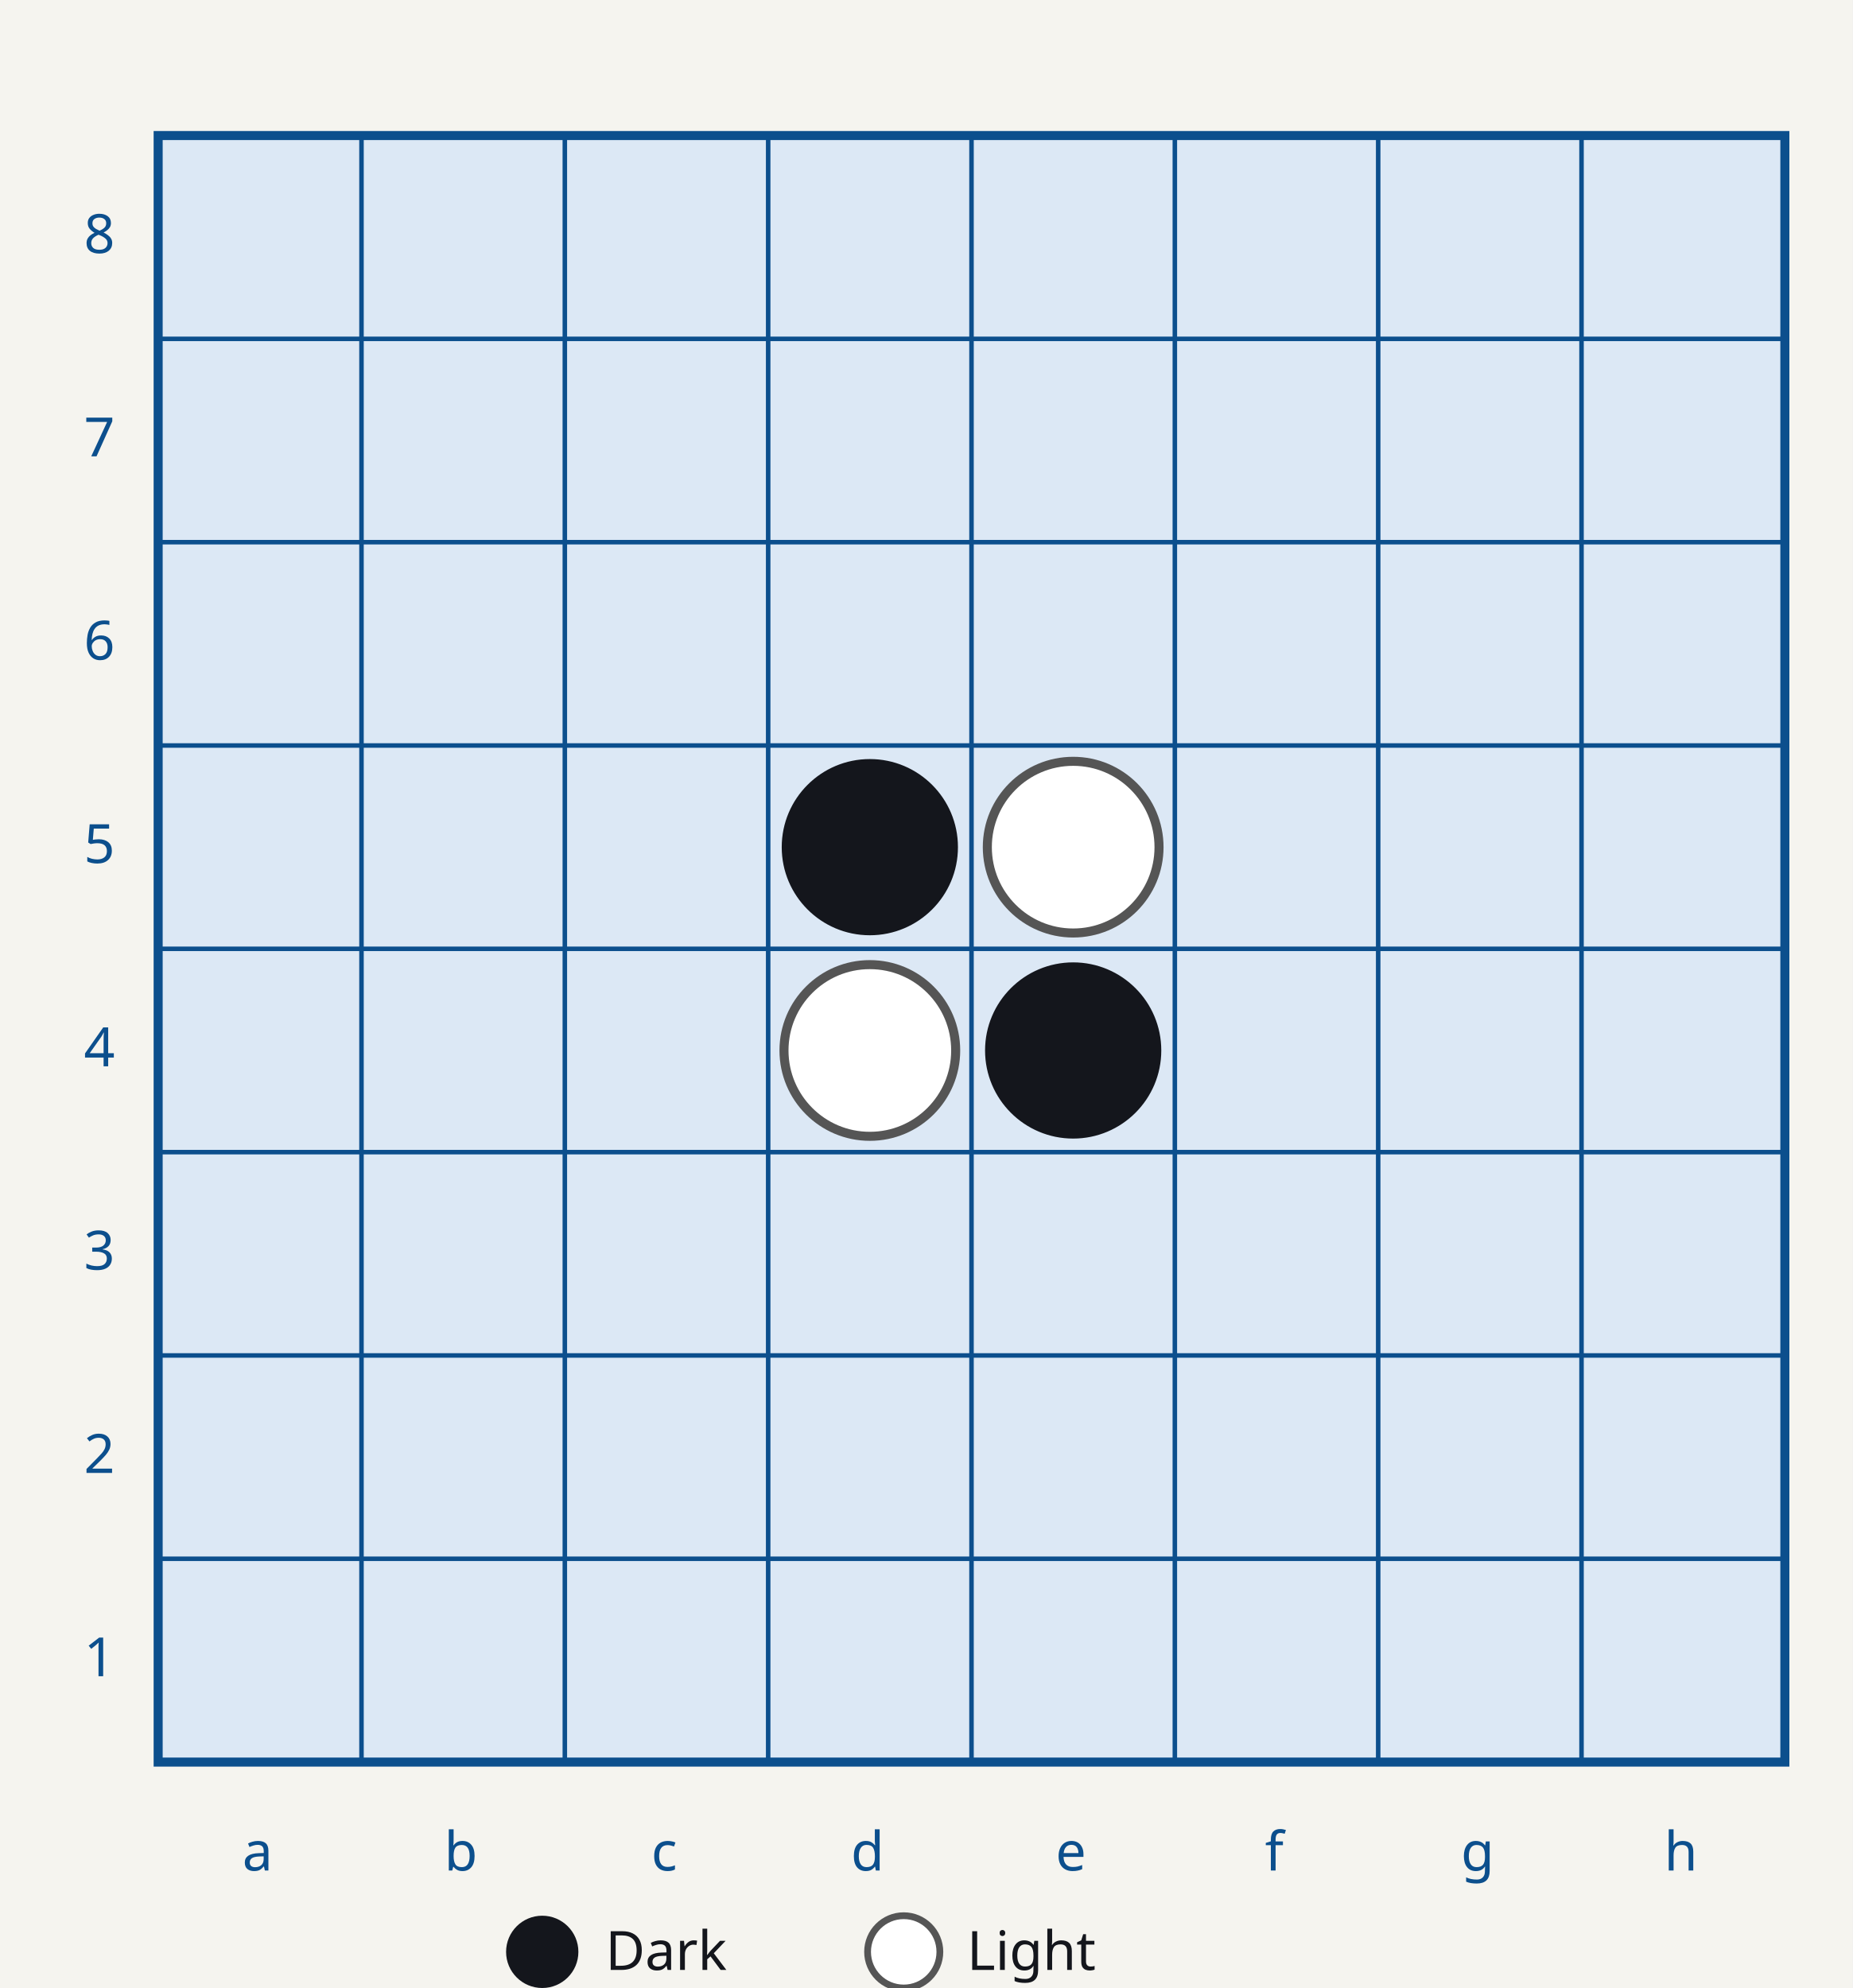
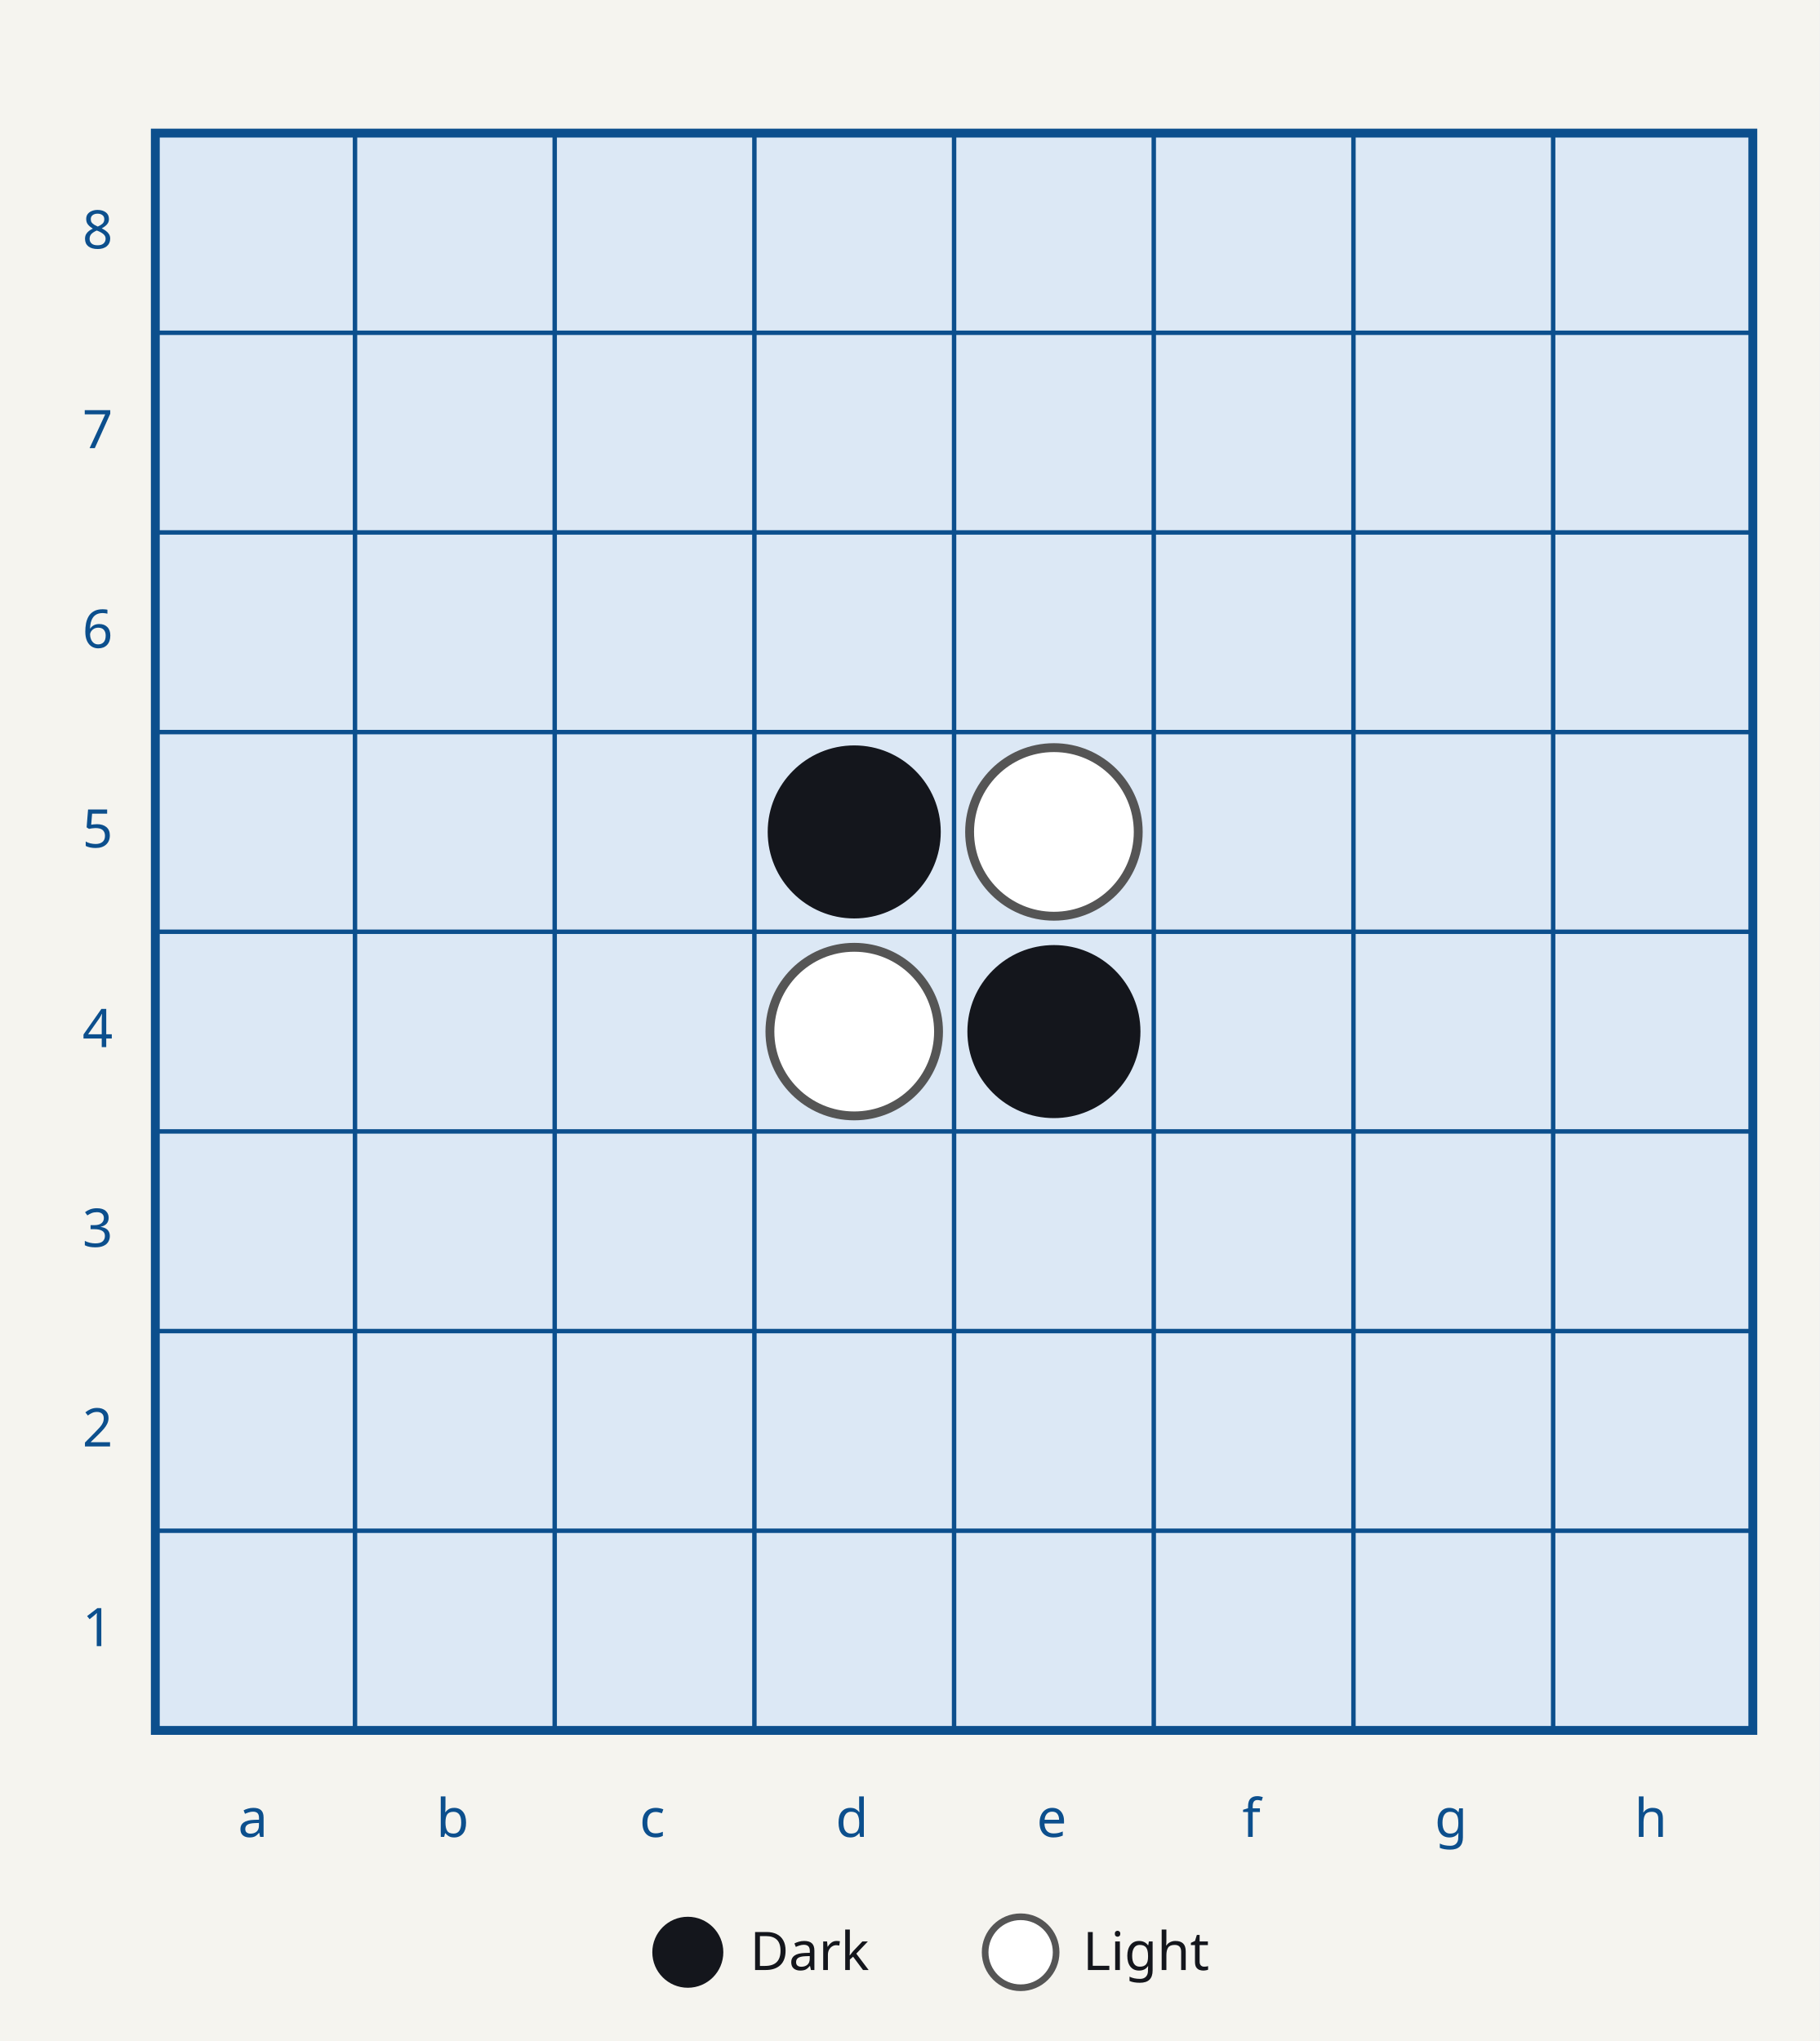
- <svg xmlns="http://www.w3.org/2000/svg" viewBox="0 0 410 440">
-   <rect width="410" height="440" fill="#f5f4ef" />
+ <svg xmlns="http://www.w3.org/2000/svg" viewBox="0 0 410 460">
+   <rect width="410" height="460" fill="#f5f4ef" />
  <rect x="35" y="30" width="360" height="360" fill="#dce8f5" stroke="#0c4f8d" stroke-width="2" />
  <line x1="80" y1="30" x2="80" y2="390" stroke="#0c4f8d" stroke-width="1" />
  <line x1="125" y1="30" x2="125" y2="390" stroke="#0c4f8d" stroke-width="1" />
  <line x1="170" y1="30" x2="170" y2="390" stroke="#0c4f8d" stroke-width="1" />
  <line x1="215" y1="30" x2="215" y2="390" stroke="#0c4f8d" stroke-width="1" />
  <line x1="260" y1="30" x2="260" y2="390" stroke="#0c4f8d" stroke-width="1" />
  <line x1="305" y1="30" x2="305" y2="390" stroke="#0c4f8d" stroke-width="1" />
  <line x1="350" y1="30" x2="350" y2="390" stroke="#0c4f8d" stroke-width="1" />
  <line x1="35" y1="75" x2="395" y2="75" stroke="#0c4f8d" stroke-width="1" />
  <line x1="35" y1="120" x2="395" y2="120" stroke="#0c4f8d" stroke-width="1" />
  <line x1="35" y1="165" x2="395" y2="165" stroke="#0c4f8d" stroke-width="1" />
  <line x1="35" y1="210" x2="395" y2="210" stroke="#0c4f8d" stroke-width="1" />
  <line x1="35" y1="255" x2="395" y2="255" stroke="#0c4f8d" stroke-width="1" />
  <line x1="35" y1="300" x2="395" y2="300" stroke="#0c4f8d" stroke-width="1" />
  <line x1="35" y1="345" x2="395" y2="345" stroke="#0c4f8d" stroke-width="1" />
  <text x="57" y="414" font-family="sans-serif" font-size="12" fill="#0c4f8d" text-anchor="middle">a</text>
  <text x="102" y="414" font-family="sans-serif" font-size="12" fill="#0c4f8d" text-anchor="middle">b</text>
  <text x="147" y="414" font-family="sans-serif" font-size="12" fill="#0c4f8d" text-anchor="middle">c</text>
  <text x="192" y="414" font-family="sans-serif" font-size="12" fill="#0c4f8d" text-anchor="middle">d</text>
  <text x="237" y="414" font-family="sans-serif" font-size="12" fill="#0c4f8d" text-anchor="middle">e</text>
  <text x="282" y="414" font-family="sans-serif" font-size="12" fill="#0c4f8d" text-anchor="middle">f</text>
  <text x="327" y="414" font-family="sans-serif" font-size="12" fill="#0c4f8d" text-anchor="middle">g</text>
  <text x="372" y="414" font-family="sans-serif" font-size="12" fill="#0c4f8d" text-anchor="middle">h</text>
  <text x="22" y="56" font-family="sans-serif" font-size="12" fill="#0c4f8d" text-anchor="middle">8</text>
  <text x="22" y="101" font-family="sans-serif" font-size="12" fill="#0c4f8d" text-anchor="middle">7</text>
  <text x="22" y="146" font-family="sans-serif" font-size="12" fill="#0c4f8d" text-anchor="middle">6</text>
  <text x="22" y="191" font-family="sans-serif" font-size="12" fill="#0c4f8d" text-anchor="middle">5</text>
  <text x="22" y="236" font-family="sans-serif" font-size="12" fill="#0c4f8d" text-anchor="middle">4</text>
  <text x="22" y="281" font-family="sans-serif" font-size="12" fill="#0c4f8d" text-anchor="middle">3</text>
  <text x="22" y="326" font-family="sans-serif" font-size="12" fill="#0c4f8d" text-anchor="middle">2</text>
  <text x="22" y="371" font-family="sans-serif" font-size="12" fill="#0c4f8d" text-anchor="middle">1</text>
  <circle cx="192.5" cy="232.5" r="19" fill="#ffffff" stroke="#555" stroke-width="2" />
  <circle cx="237.5" cy="187.5" r="19" fill="#ffffff" stroke="#555" stroke-width="2" />
  <circle cx="192.5" cy="187.5" r="19" fill="#14161c" stroke="#14161c" stroke-width="1" />
  <circle cx="237.5" cy="232.5" r="19" fill="#14161c" stroke="#14161c" stroke-width="1" />
-   <circle cx="120" cy="432" r="8" fill="#14161c" />
-   <text x="134" y="436" font-family="sans-serif" font-size="12" fill="#14161c">Dark</text>
-   <circle cx="200" cy="432" r="8" fill="#ffffff" stroke="#555" stroke-width="1.5" />
-   <text x="214" y="436" font-family="sans-serif" font-size="12" fill="#14161c">Light</text>
+   <circle cx="155" cy="440" r="8" fill="#14161c" />
+   <text x="169" y="444" font-family="sans-serif" font-size="12" fill="#14161c">Dark</text>
+   <circle cx="230" cy="440" r="8" fill="#ffffff" stroke="#555" stroke-width="1.5" />
+   <text x="244" y="444" font-family="sans-serif" font-size="12" fill="#14161c">Light</text>
</svg>
